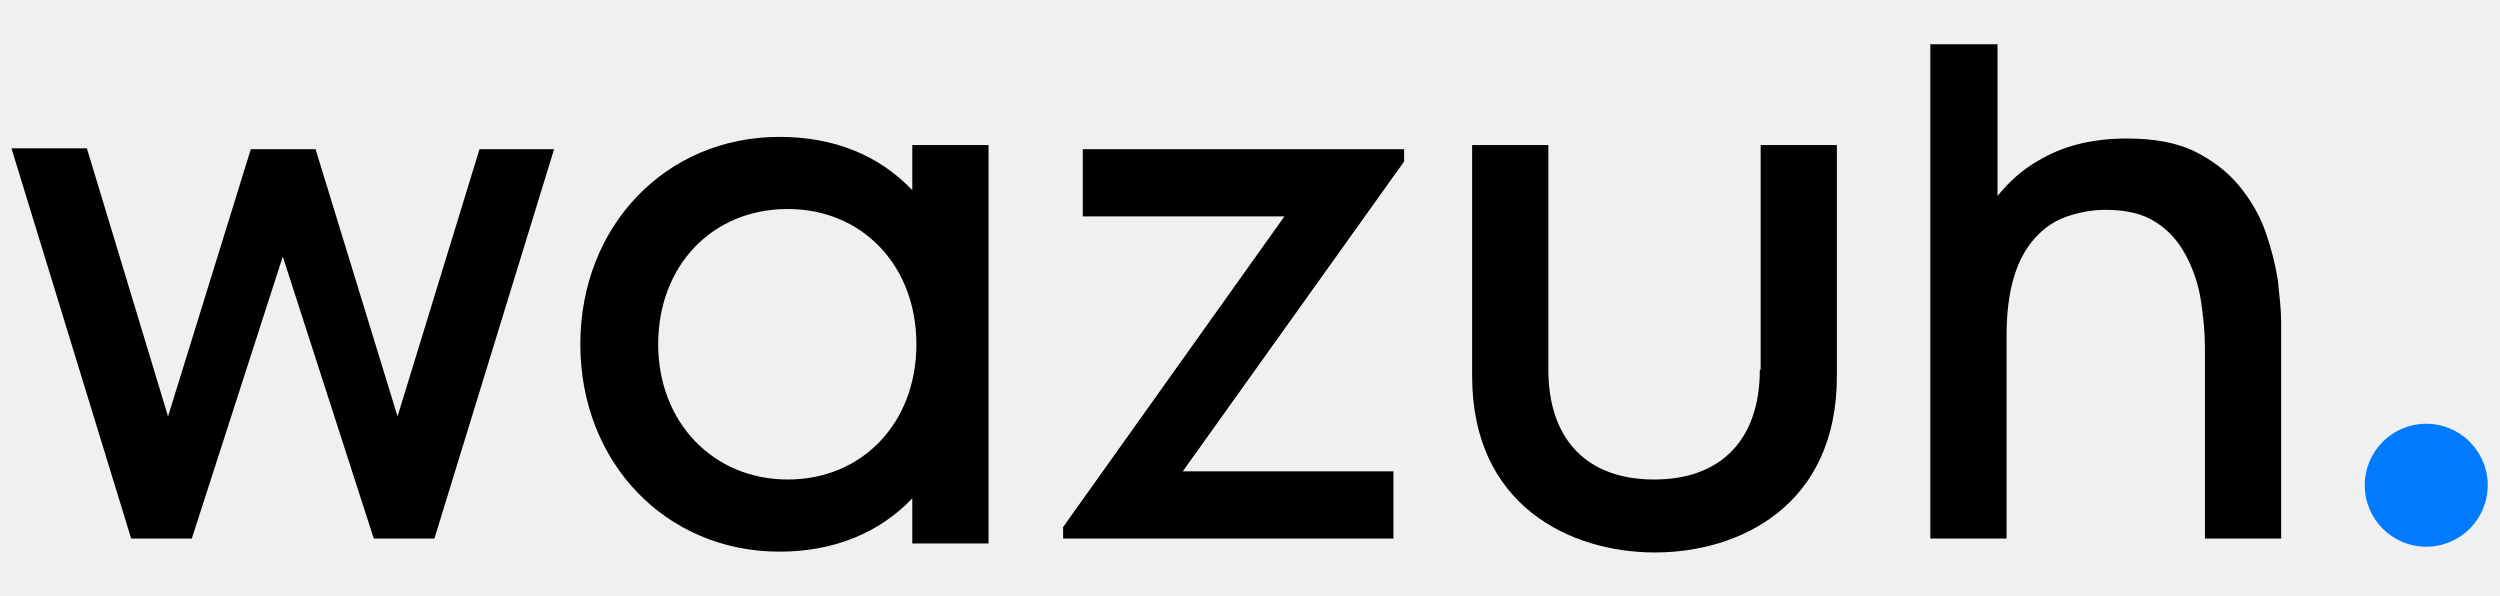
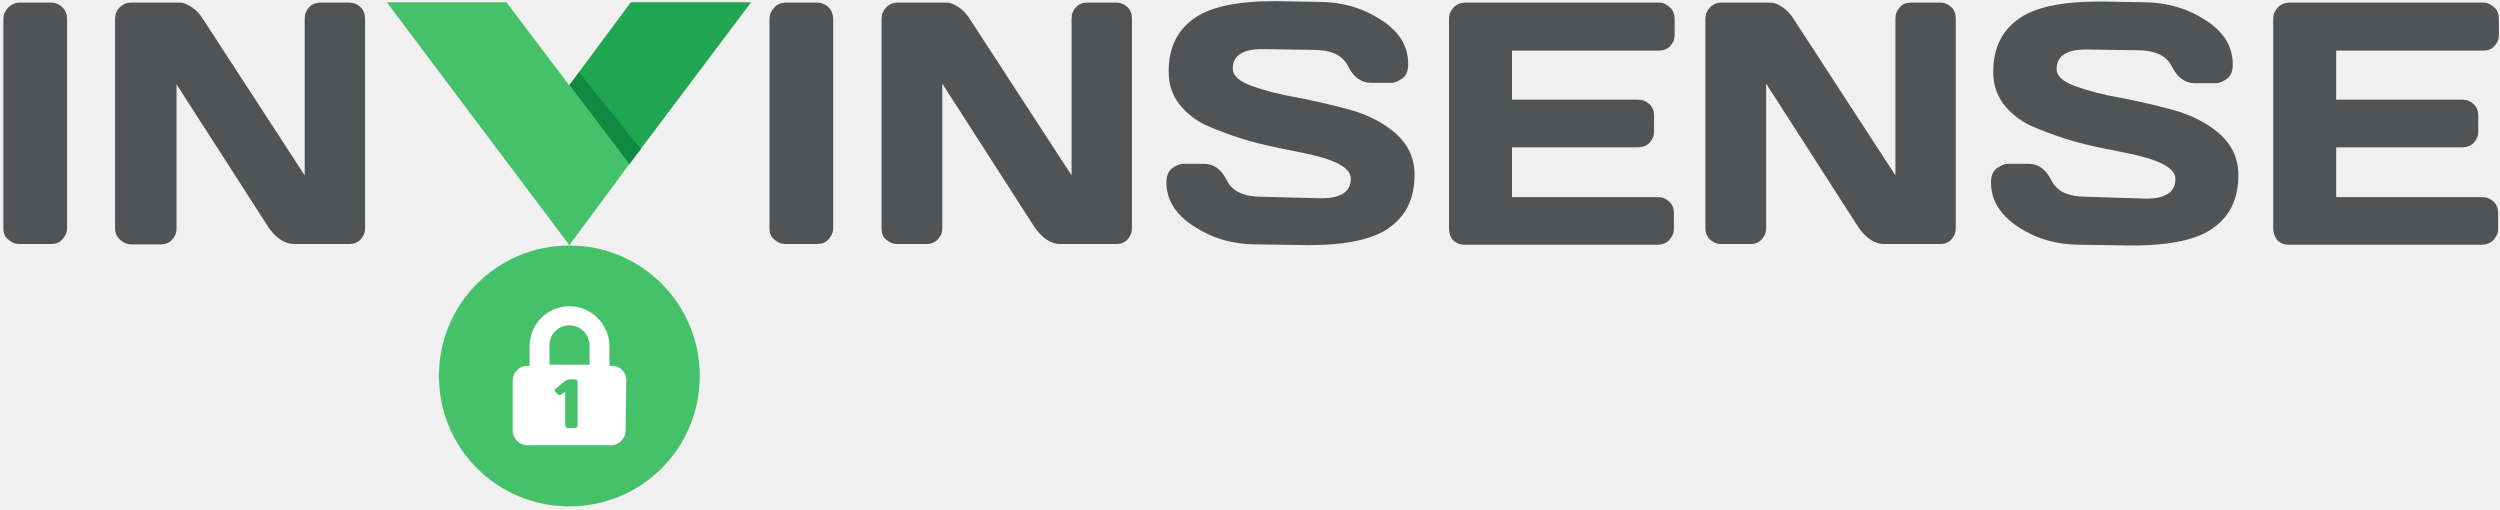
- <svg xmlns="http://www.w3.org/2000/svg" version="1.1" id="Capa_1" x="0px" y="0px" width="305px" height="72.7px" viewBox="0 0 305 72.7" style="enable-background:new 0 0 305 72.7;" xml:space="preserve">
-   <style type="text/css">
- 	.st0{fill:#007AFF;}
- </style>
-   <g>
-     <polygon points="48.5,50.8 38.5,18.2 30.6,18.2 20.5,50.8 10.6,18.1 1.4,18.1 16,65.7 23.4,65.7 34.5,31.3 45.6,65.7 53,65.7    67.6,18.2 58.5,18.2  " />
-     <polygon points="132.1,26.4 156.7,26.4 129.7,64.3 129.7,65.7 170,65.7 170,57.5 144.3,57.5 171.3,19.7 171.3,18.2 132.1,18.2  " />
-     <path d="M111.3,23.2c-4.1-4.3-9.6-6.5-16.2-6.5c-13.9,0-24.3,10.9-24.3,25.3c0,14.4,10.4,25.3,24.3,25.3c6.5,0,12.1-2.2,16.2-6.5   v5.5h9.3V17.7h-9.3V23.2z M96.1,58.5c-9.1,0-15.8-7-15.8-16.5c0-9.6,6.6-16.5,15.8-16.5c9.1,0,15.7,6.9,15.7,16.5   C111.8,51.6,105.2,58.5,96.1,58.5z" />
-     <path d="M214.7,45.1c0,8.5-4.7,13.4-12.9,13.4c-8.2,0-12.9-4.9-12.9-13.4V17.7h-9.3v28.2c0,15.8,12,21.5,22.3,21.5   c10.2,0,22.2-5.6,22.2-21.5V17.7h-9.3V45.1z" />
-     <path d="M277.9,34.2c-0.3-1.9-0.8-3.9-1.5-5.9c-0.7-2-1.8-3.9-3.2-5.6c-1.4-1.7-3.2-3.1-5.4-4.2c-2.2-1.1-5-1.6-8.3-1.6   c-4.3,0-7.9,0.9-11,2.8c-1.9,1.1-3.4,2.5-4.8,4.2V5.4h-8.2v60.3h9.3V41c0-2.8,0.3-5.2,0.9-7.2c0.6-2,1.5-3.6,2.6-4.8   c1.1-1.2,2.4-2.1,3.9-2.6c1.5-0.5,3-0.8,4.7-0.8c2.5,0,4.6,0.5,6.1,1.5c1.6,1,2.8,2.4,3.7,4.1c0.9,1.7,1.5,3.5,1.8,5.4   c0.3,2,0.5,3.9,0.5,5.7v23.4h9.3V39.3C278.3,37.8,278.1,36.1,277.9,34.2z" />
-     <circle class="st0" cx="296" cy="59.2" r="7.5" />
+ <svg xmlns="http://www.w3.org/2000/svg" width="667" height="136" viewBox="0 0 667 136" fill="none">
+   <g clip-path="url(#clip0_54948_25173)">
+     <path d="M151 127.5C164.42 127.5 175.3 116.621 175.3 103.2C175.3 89.779 164.42 78.9 151 78.9C137.579 78.9 126.7 89.779 126.7 103.2C126.7 116.621 137.579 127.5 151 127.5Z" fill="white" />
+     <path d="M0.9 61V5C0.9 3.8 1.4 2.9 2.2 2C3 1.2 4.1 0.7 5.2 0.7H13.6C14.8 0.7 15.9 1.2 16.7 2C17.5 2.8 17.9 3.9 17.9 5V60.9C17.9 62.1 17.4 63 16.6 63.9C15.8 64.8 14.7 65.1 13.6 65.1H5.2C4 65.1 3.1 64.7 2.2 63.9C1.3 63.2 0.9 62.2 0.9 61Z" fill="#525355" />
+     <path d="M30.7 60.9V5C30.7 3.8 31.1 2.9 31.9 2C32.7 1.2 33.7 0.7 34.9 0.7H48C49.1 0.7 50.1 1.2 51.3 2C52.5 2.8 53.4 3.9 54.1 5L81.3 46.8V4.9C81.3 3.7 81.7 2.8 82.5 1.9C83.3 1.1 84.3 0.7 85.5 0.7H93.2C94.4 0.7 95.3 1.1 96.2 1.9C97 2.7 97.4 3.8 97.4 5V60.9C97.4 62.1 97 63 96.2 63.9C95.4 64.7 94.4 65.1 93.2 65.1H78.4C77.2 65.1 76 64.7 74.8 63.9C73.6 63.1 72.7 62.1 71.8 60.9L47.1 22.5V61C47.1 62.2 46.7 63.1 45.9 64C45.1 64.8 44.1 65.2 42.9 65.2H35.1C33.9 65.2 33 64.8 32.1 64C31.2 63.2 30.7 62.2 30.7 60.9Z" fill="#525355" />
+     <path d="M205.3 61V5C205.3 3.8 205.8 2.9 206.6 2C207.4 1.1 208.5 0.7 209.6 0.7H218C219.2 0.7 220.3 1.2 221.1 2C221.9 2.8 222.3 3.9 222.3 5V60.9C222.3 62.1 221.8 63 221 63.9C220.2 64.8 219.1 65.1 218 65.1H209.6C208.4 65.1 207.5 64.7 206.6 63.9C205.7 63.2 205.3 62.2 205.3 61Z" fill="#525355" />
+     <path d="M235.2 60.9V5C235.2 3.8 235.6 2.9 236.4 2C237.2 1.2 238.2 0.7 239.4 0.7H252.6C253.7 0.7 254.7 1.2 255.9 2C257.1 2.8 258 3.9 258.7 5L285.9 46.8V4.9C285.9 3.7 286.3 2.8 287.1 1.9C287.9 1 288.9 0.7 290.1 0.7H297.8C299 0.7 299.9 1.1 300.8 1.9C301.7 2.7 302 3.8 302 5V60.9C302 62.1 301.6 63 300.8 63.9C300 64.8 299 65.1 297.8 65.1H282.8C281.6 65.1 280.4 64.7 279.2 63.9C278 63.1 277.1 62.1 276.2 60.9L251.4 22.3V60.9C251.4 62.1 251 63 250.2 63.9C249.4 64.7 248.4 65.1 247.2 65.1H239.4C238.2 65.1 237.3 64.7 236.4 63.9C235.5 63.2 235.2 62.2 235.2 60.9Z" fill="#525355" />
+     <path d="M311.2 48.7C311.2 46.9 311.7 45.7 312.7 44.9C313.8 44.2 314.7 43.7 315.8 43.7H321.1C323.8 43.7 325.8 45.1 327.3 48.1C328.8 51.1 331.8 52.5 336.8 52.5L352.6 52.9C357.8 52.9 360.4 51.1 360.4 47.7C360.4 45.1 357.2 43.1 350.8 41.5C348 40.8 344.7 40.2 341.3 39.5C337.9 38.8 334.4 38 331 36.9C327.6 35.8 324.4 34.6 321.5 33.3C318.7 31.9 316.3 30 314.5 27.6C312.7 25.2 311.8 22.4 311.8 19.1C311.8 13 313.9 8.4 318.2 5.2C322.5 1.9 329.8 0.3 340.3 0.3L351.7 0.5C357.9 0.5 363.3 2 368.3 5.2C373.3 8.3 375.7 12.3 375.7 17.1C375.7 18.9 375.2 20.1 374.2 20.9C373.1 21.6 372.2 22.1 371.2 22.1H365.9C363.2 22.1 361.2 20.7 359.7 17.7C358.2 14.7 355.2 13.3 350.2 13.3L336.7 13.1C331.5 13.1 328.9 14.9 328.9 18.3C328.9 20.2 330.6 21.7 333.9 22.9C337.2 24.1 341.3 25.2 346 26C350.7 26.9 355.5 28 360.2 29.3C364.9 30.6 369 32.7 372.4 35.6C375.7 38.6 377.4 42.2 377.4 46.6C377.4 52.7 375.3 57.3 371 60.5C366.7 63.8 359.4 65.4 348.9 65.4L335.3 65.2C329.1 65.2 323.7 63.7 318.7 60.5C313.7 57.3 311.2 53.4 311.2 48.7Z" fill="#525355" />
+     <path d="M386.6 60.9V4.9C386.6 3.7 387.1 2.8 387.9 1.9C388.7 1.1 389.8 0.7 390.9 0.7H442.6C443.8 0.7 444.7 1.2 445.6 2C446.4 2.8 446.8 3.9 446.8 5V9.3C446.8 10.5 446.4 11.4 445.6 12.3C444.8 13.1 443.8 13.5 442.6 13.5H403.4V26.6H437.1C438.3 26.6 439.2 27 440.1 27.8C440.9 28.6 441.3 29.6 441.3 30.8V35.1C441.3 36.3 440.9 37.2 440.1 38.1C439.3 38.9 438.3 39.3 437.1 39.3H403.4V52.6H442.4C443.6 52.6 444.5 53 445.4 53.8C446.2 54.6 446.6 55.6 446.6 56.8V61.1C446.6 62.3 446.1 63.2 445.3 64.1C444.5 64.9 443.4 65.3 442.3 65.3H390.7C389.5 65.3 388.6 64.9 387.7 64.1C386.9 63.2 386.6 62.1 386.6 60.9Z" fill="#525355" />
+     <path d="M455 60.9V5C455 3.8 455.4 2.9 456.2 2C457 1.2 458 0.7 459.2 0.7H472.4C473.5 0.7 474.5 1.2 475.7 2C476.9 2.8 477.8 3.9 478.5 5L505.7 46.8V4.9C505.7 3.7 506.1 2.8 506.9 1.9C507.7 1 508.7 0.7 509.9 0.7H517.6C518.8 0.7 519.7 1.1 520.6 1.9C521.5 2.7 521.8 3.8 521.8 5V60.9C521.8 62.1 521.4 63 520.6 63.9C519.8 64.8 518.8 65.1 517.6 65.1H502.6C501.4 65.1 500.2 64.7 499 63.9C497.8 63.1 496.9 62.1 496 60.9L471.2 22.3V60.9C471.2 62.1 470.8 63 470 63.9C469.2 64.8 468.2 65.1 467 65.1H459.2C458 65.1 457.1 64.7 456.2 63.9C455.5 63.2 455 62.2 455 60.9Z" fill="#525355" />
+     <path d="M531.2 48.7C531.2 46.9 531.7 45.7 532.7 44.9C533.8 44.2 534.7 43.7 535.8 43.7H541.1C543.8 43.7 545.8 45.1 547.3 48.1C548.8 51.1 551.8 52.5 556.8 52.5L572.6 53C577.8 53 580.4 51.2 580.4 47.8C580.4 45.2 577.2 43.2 570.8 41.6C568 40.9 564.7 40.3 561.3 39.6C557.9 38.9 554.4 38.1 551 37C547.6 35.9 544.4 34.7 541.5 33.4C538.7 32 536.3 30.1 534.5 27.7C532.7 25.3 531.8 22.5 531.8 19.2C531.8 13.1 533.9 8.5 538.2 5.3C542.5 2 549.8 0.4 560.3 0.4L571.7 0.6C577.9 0.6 583.3 2.1 588.3 5.3C593.3 8.4 595.7 12.4 595.7 17.2C595.7 19 595.2 20.2 594.2 21C593.1 21.7 592.2 22.2 591.2 22.2H585.7C583 22.2 581 20.8 579.5 17.8C578 14.8 575 13.4 570 13.4L556.5 13.2C551.3 13.2 548.7 15 548.7 18.4C548.7 20.3 550.4 21.8 553.7 23C557 24.2 561.1 25.3 565.8 26.1C570.5 27 575.3 28.1 580 29.4C584.7 30.7 588.8 32.8 592.2 35.7C595.5 38.7 597.2 42.3 597.2 46.7C597.2 52.8 595.1 57.4 590.8 60.6C586.5 63.9 579.2 65.5 568.7 65.5L555.1 65.3C548.9 65.3 543.5 63.8 538.5 60.6C533.6 57.3 531.2 53.4 531.2 48.7Z" fill="#525355" />
+     <path d="M606.5 60.9V4.9C606.5 3.7 607 2.8 607.8 1.9C608.6 1.1 609.7 0.7 610.8 0.7H662.5C663.7 0.7 664.6 1.2 665.5 2C666.4 2.8 666.7 3.9 666.7 5V9.3C666.7 10.5 666.3 11.4 665.5 12.3C664.7 13.2 663.7 13.5 662.5 13.5H623.3V26.6H657C658.2 26.6 659.1 27 660 27.8C660.8 28.6 661.2 29.6 661.2 30.8V35.1C661.2 36.3 660.8 37.2 660 38.1C659.2 38.9 658.2 39.3 657 39.3H623.3V52.6H662.3C663.5 52.6 664.4 53 665.3 53.8C666.1 54.6 666.5 55.6 666.5 56.8V61.1C666.5 62.3 666 63.2 665.2 64.1C664.4 64.9 663.3 65.3 662.2 65.3H610.6C609.4 65.3 608.5 64.9 607.6 64.1C606.9 63.2 606.5 62.1 606.5 60.9Z" fill="#525355" />
+     <path d="M151.9 22.8L135.1 0.6H103.2L151.9 65.4L167.9 43.8L151.9 22.7V22.8Z" fill="#45C269" />
+     <path d="M168.3 0.6L151.9 22.7L167.9 43.8L200.4 0.6H168.3Z" fill="#20A651" />
+     <path opacity="0.5" d="M154.5 19.3L151.9 22.7L167.9 43.8L171 39.8L154.5 19.3Z" fill="#006D30" />
+     <path d="M151.9 86.8C148.9 86.8 146.6 89.2 146.6 92.1V97.3H157.2H157.3V92.1C157.2 89.1 154.8 86.8 151.9 86.8Z" fill="#45C269" />
+     <path d="M151.9 65.5C132.7 65.5 117.1 81 117.1 100.3C117.1 119.6 132.6 135.1 151.9 135.1C171.2 135.1 186.7 119.6 186.7 100.3C186.7 81 171.1 65.5 151.9 65.5ZM166.9 114.9C166.9 117 165.1 118.8 163 118.8H140.7C138.6 118.8 136.8 117 136.8 114.9V101.5C136.8 99.4 138.6 97.6 140.7 97.6H141.3V92.4C141.3 86.5 146 81.7 151.9 81.7C157.8 81.7 162.6 86.6 162.6 92.4V97.6H163.2C165.5 97.6 167.2 99.4 167.1 101.5L166.9 114.9Z" fill="#45C269" />
+     <path d="M148.1 104.5C148 104.4 148 104.3 148 104.1C148 103.9 148.1 103.7 148.4 103.6L150.7 101.7C151.1 101.5 151.5 101.2 152 101.2H153.3C153.5 101.2 153.8 101.3 153.9 101.4C154 101.5 154.1 101.8 154.1 102V113.4C154.1 113.6 154 113.9 153.9 114C153.7 114.1 153.5 114.2 153.3 114.2H151.6C151.4 114.2 151.1 114.1 151 114C150.9 113.9 150.8 113.6 150.8 113.4V104.5L149.7 105.3C149.6 105.4 149.5 105.4 149.2 105.4C149.1 105.4 149 105.3 148.8 105.2L148.1 104.5Z" fill="#45C269" />
  </g>
+   <defs>
+     <clipPath id="clip0_54948_25173">
+       <rect width="667" height="136" fill="white" />
+     </clipPath>
+   </defs>
</svg>
